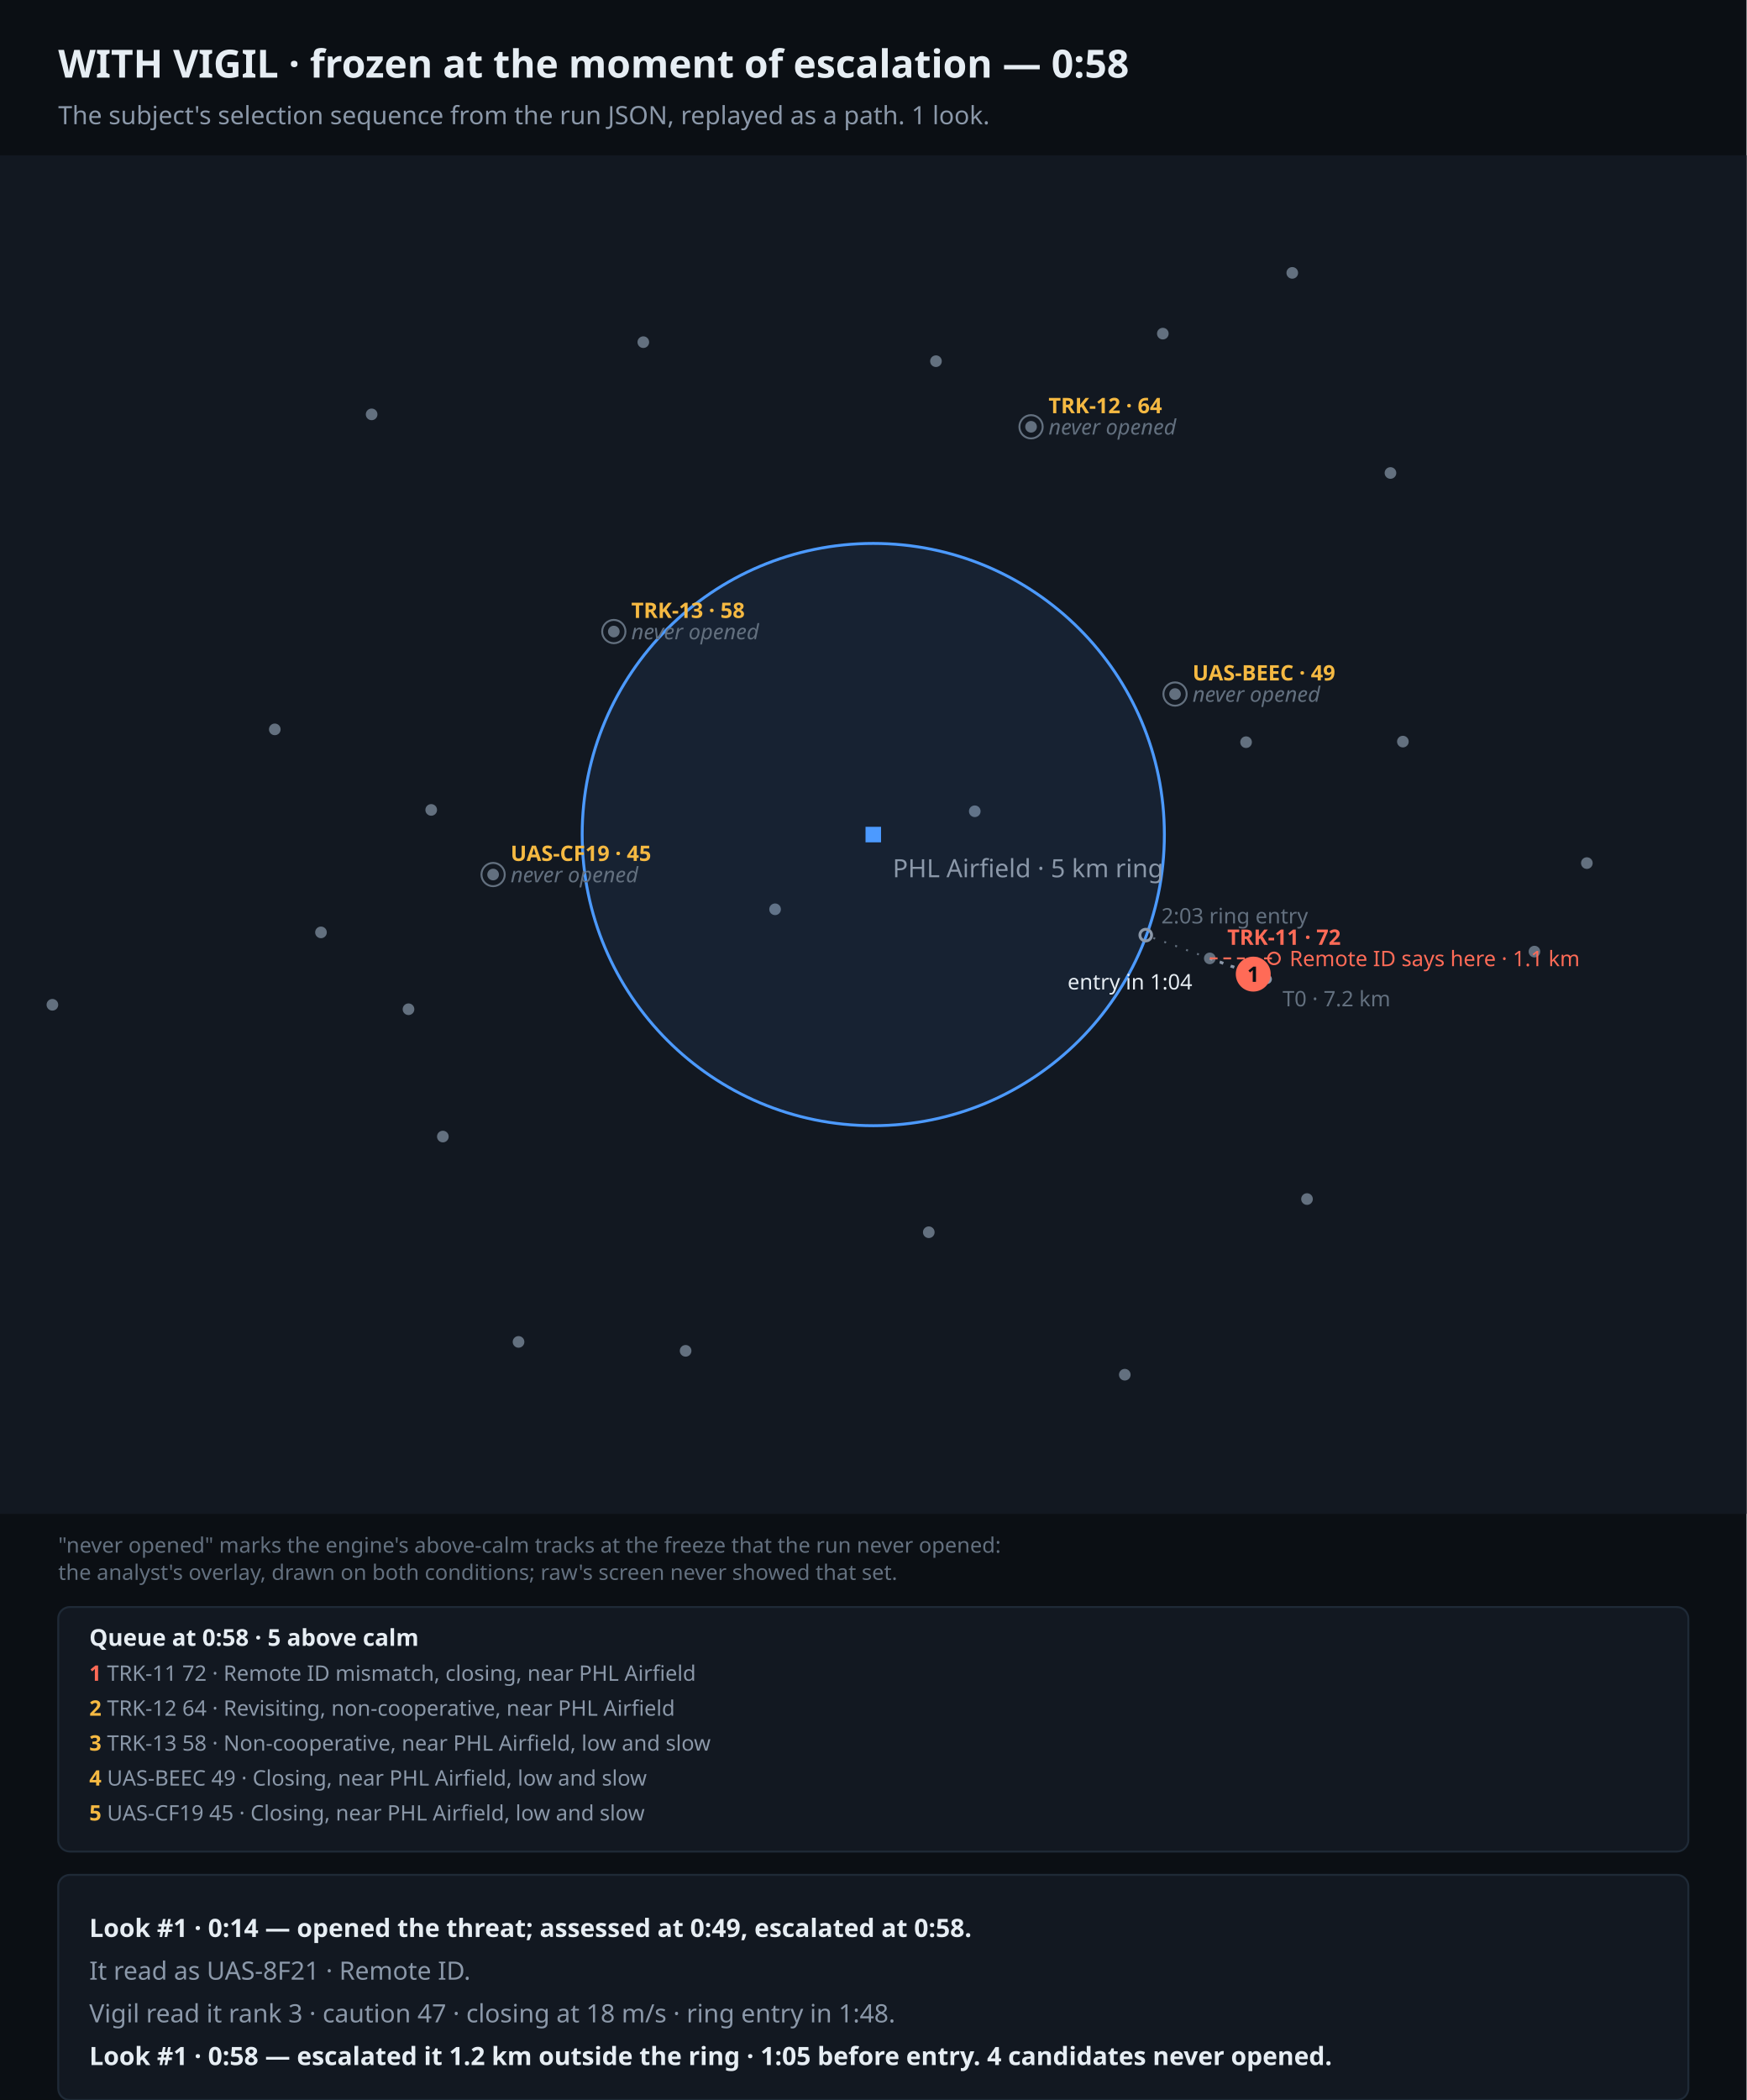
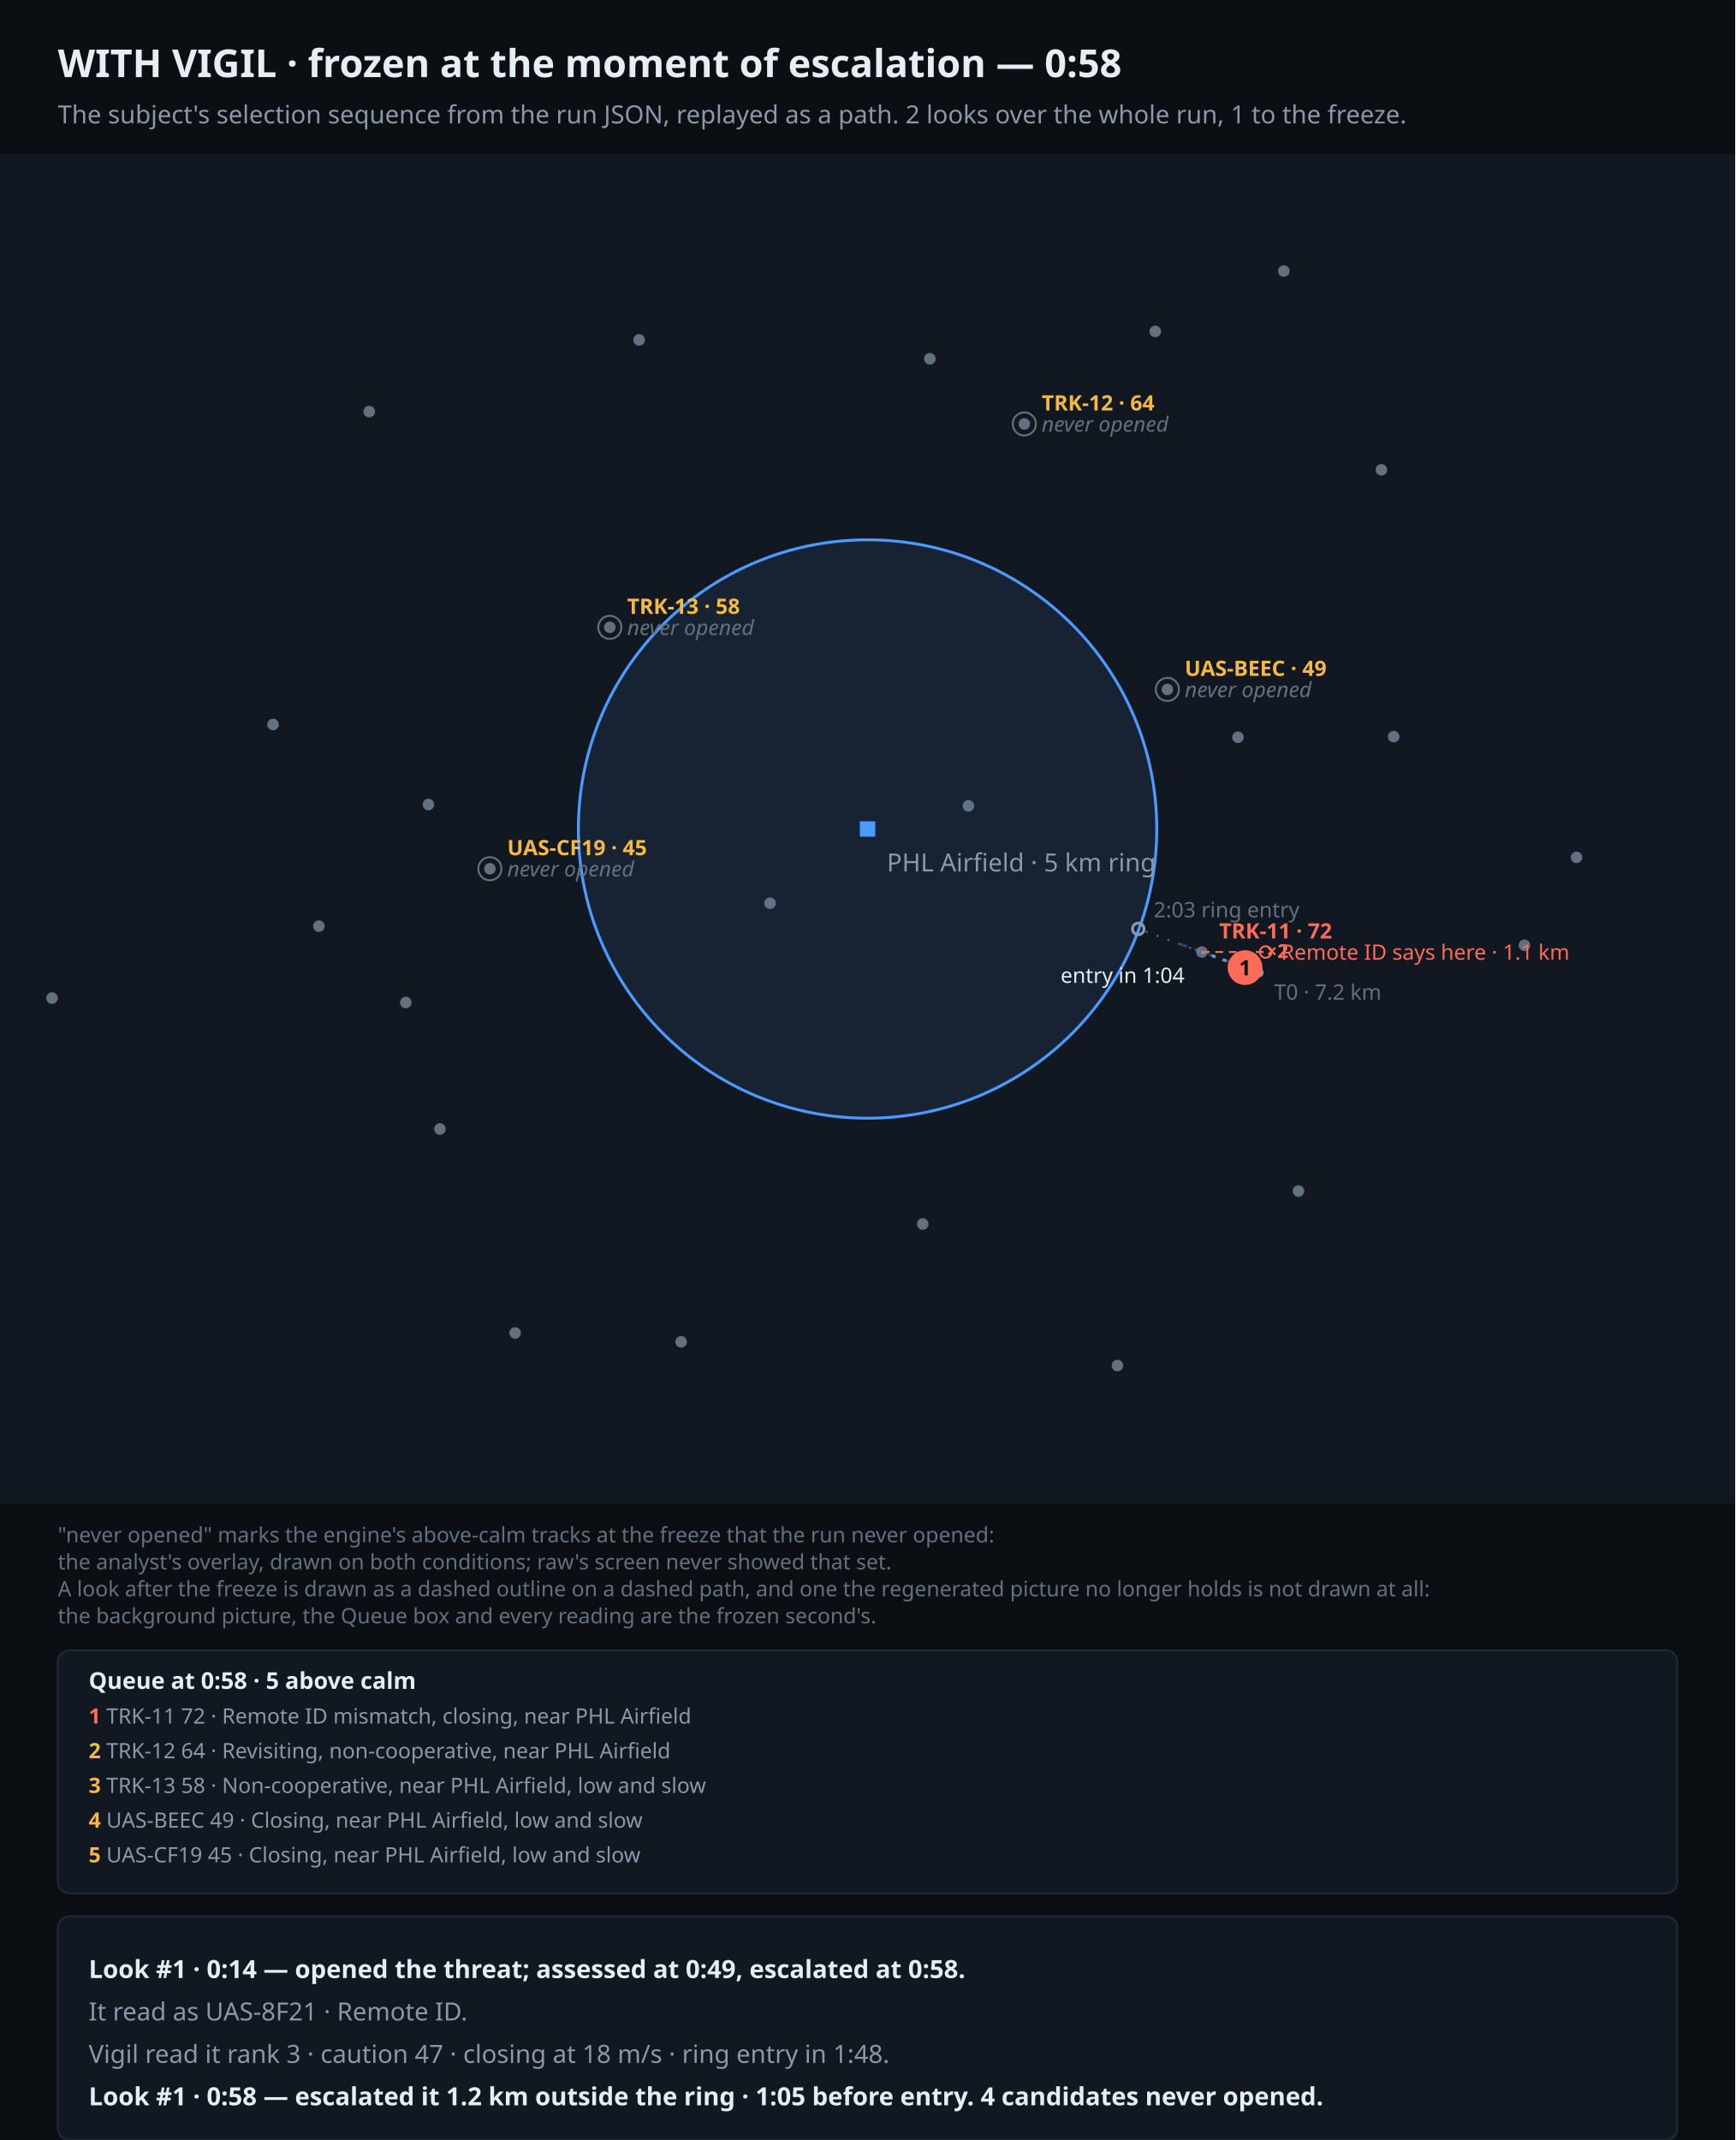
- <svg xmlns="http://www.w3.org/2000/svg" width="900" height="1082" viewBox="0 0 900 1082" data-subject="S04" data-scenario="02b" data-mode="vigil" data-run="1">
-   <rect width="900" height="1082" fill="#0b0f14" />
+ <svg xmlns="http://www.w3.org/2000/svg" width="900" height="1110" viewBox="0 0 900 1110" data-subject="S04" data-scenario="02b" data-mode="vigil" data-run="1">
+   <rect width="900" height="1110" fill="#0b0f14" />
  <text x="30" y="40" font-family="system-ui, sans-serif" class="title" font-size="20" font-weight="700" fill="#e6edf3">WITH VIGIL · frozen at the moment of escalation — 0:58</text>
-   <text x="30" y="64" font-family="system-ui, sans-serif" class="subtitle" font-size="13" fill="#8b98a9">The subject's selection sequence from the run JSON, replayed as a path. 1 look.</text>
+   <text x="30" y="64" font-family="system-ui, sans-serif" class="subtitle" font-size="13" fill="#8b98a9">The subject's selection sequence from the run JSON, replayed as a path. 2 looks over the whole run, 1 to the freeze.</text>
  <defs>
    <clipPath id="panel">
      <rect x="0" y="0" width="900" height="700" />
    </clipPath>
  </defs>
  <g class="map" transform="translate(0 80)" clip-path="url(#panel)">
    <rect width="900" height="700" fill="#121821" />
    <circle class="track" data-id="adsb-a33716" cx="502.3" cy="338" r="3" fill="#63707f" />
    <circle class="track" data-id="adsb-a3b796" cx="210.5" cy="440" r="3" fill="#63707f" />
    <circle class="track" data-id="adsb-a43667" cx="399.4" cy="388.5" r="3" fill="#63707f" />
    <circle class="track" data-id="adsb-a7c7f2" cx="817.7" cy="364.7" r="3" fill="#63707f" />
    <circle class="track" data-id="adsb-a8021b" cx="642.1" cy="302.4" r="3" fill="#63707f" />
    <circle class="track" data-id="adsb-aa08fb" cx="665.9" cy="60.6" r="3" fill="#63707f" />
    <circle class="track" data-id="inject-11" cx="623.4" cy="413.8" r="3" fill="#63707f" />
    <circle class="track" data-id="inject-12" cx="531.3" cy="139.9" r="3" fill="#63707f" />
    <circle class="track" data-id="inject-13" cx="316.3" cy="245.4" r="3" fill="#63707f" />
    <circle class="track" data-id="inject-15" cx="27" cy="437.7" r="3" fill="#63707f" />
    <circle class="track" data-id="inject-17" cx="605.5" cy="277.6" r="3" fill="#63707f" />
    <circle class="track" data-id="inject-20" cx="228.2" cy="505.6" r="3" fill="#63707f" />
    <circle class="track" data-id="inject-21" cx="165.4" cy="400.4" r="3" fill="#63707f" />
    <circle class="track" data-id="inject-22" cx="141.6" cy="295.8" r="3" fill="#63707f" />
    <circle class="track" data-id="inject-23" cx="191.5" cy="133.5" r="3" fill="#63707f" />
    <circle class="track" data-id="inject-24" cx="331.5" cy="96.3" r="3" fill="#63707f" />
    <circle class="track" data-id="inject-26" cx="599.2" cy="91.9" r="3" fill="#63707f" />
    <circle class="track" data-id="inject-27" cx="716.5" cy="163.7" r="3" fill="#63707f" />
    <circle class="track" data-id="inject-28" cx="722.9" cy="302.1" r="3" fill="#63707f" />
    <circle class="track" data-id="inject-29" cx="790.7" cy="410.3" r="3" fill="#63707f" />
    <circle class="track" data-id="inject-30" cx="673.5" cy="537.8" r="3" fill="#63707f" />
    <circle class="track" data-id="inject-31" cx="579.6" cy="628.3" r="3" fill="#63707f" />
    <circle class="track" data-id="inject-33" cx="353.3" cy="616" r="3" fill="#63707f" />
    <circle class="track" data-id="inject-34" cx="267.2" cy="611.4" r="3" fill="#63707f" />
    <circle class="track" data-id="inject-35" cx="478.6" cy="554.9" r="3" fill="#63707f" />
    <circle class="track" data-id="inject-37" cx="254.1" cy="370.6" r="3" fill="#63707f" />
    <circle class="track" data-id="inject-38" cx="482.3" cy="106.1" r="3" fill="#63707f" />
    <circle class="track" data-id="inject-40" cx="222.2" cy="337.3" r="3" fill="#63707f" />
    <circle class="ring" cx="450" cy="350" r="150" fill="#4c9aff" fill-opacity="0.08" stroke="#4c9aff" stroke-width="1.5" />
    <rect x="446" y="346" width="8" height="8" fill="#4c9aff" />
    <text x="460" y="372" font-family="system-ui, sans-serif" font-size="13" fill="#8b98a9">PHL Airfield · 5 km ring</text>
    <polyline points="652.9,424.5 652.4,424.3 651.9,424.1 651.4,423.9 650.9,423.8 650.4,423.6 649.8,423.4 649.3,423.2 648.8,423 648.3,422.8 647.8,422.7 647.3,422.5 646.8,422.3 646.3,422.1 645.8,421.9 645.3,421.7 644.8,421.5 644.3,421.4 643.7,421.2 643.2,421 642.7,420.8 642.2,420.6 641.7,420.4 641.2,420.3 640.7,420.1 640.2,419.9 639.7,419.7 639.2,419.5 638.7,419.3 638.2,419.2 637.6,419 637.1,418.8 636.6,418.6 636.1,418.4 635.6,418.2 635.1,418 634.6,417.9 634.1,417.7 633.6,417.5 633.1,417.3 632.6,417.1 632.1,416.9 631.5,416.8 631,416.6 630.5,416.4 630,416.2 629.5,416 629,415.8 628.5,415.7 628,415.5 627.5,415.3 627,415.1 626.5,414.9 626,414.7 625.4,414.6 624.9,414.4 624.4,414.2 623.9,414 623.4,413.8" fill="none" class="trail" stroke="#8b98a9" stroke-width="1.5" stroke-dasharray="2 4" />
    <polyline points="623.4,413.8 622.9,413.6 622.4,413.4 621.9,413.3 621.4,413.1 620.9,412.9 620.4,412.7 619.9,412.5 619.3,412.3 618.8,412.1 618.3,411.9 617.8,411.8 617.3,411.6 616.8,411.4 616.3,411.2 615.8,411 615.3,410.8 614.8,410.7 614.3,410.5 613.8,410.3 613.2,410.1 612.7,409.9 612.2,409.7 611.7,409.6 611.2,409.4 610.7,409.2 610.2,409 609.7,408.8 609.2,408.6 608.7,408.4 608.2,408.3 607.7,408.1 607.1,407.9 606.6,407.7 606.1,407.5 605.6,407.3 605.1,407.2 604.6,407 604.1,406.8 603.6,406.6 603.1,406.4 602.6,406.2 602.1,406.1 601.6,405.9 601,405.7 600.5,405.5 600,405.3 599.5,405.1 599,405 598.5,404.8 598,404.6 597.5,404.4 597,404.2 596.5,404 596,403.8 595.5,403.7 594.9,403.5 594.4,403.3 593.9,403.1 593.4,402.9 592.9,402.7 592.4,402.6 591.9,402.4 591.4,402.2 590.9,402 590.4,401.8" fill="none" class="trail-ahead" stroke="#63707f" stroke-width="1" stroke-dasharray="1 5" />
    <circle class="trail-first" cx="652.9" cy="424.5" r="2.5" fill="#8b98a9" />
    <text x="660.9" y="438.5" font-family="system-ui, sans-serif" font-size="11" fill="#63707f">T0 · 7.2 km</text>
    <circle class="entry" cx="590.4" cy="401.8" r="3" fill="none" stroke="#8b98a9" stroke-width="1.5" />
    <text x="598.4" y="395.8" font-family="system-ui, sans-serif" font-size="11" fill="#63707f">2:03 ring entry</text>
    <circle class="never-opened" data-id="inject-12" cx="531.3" cy="139.9" r="6" fill="none" stroke="#63707f" stroke-width="1" />
    <text x="540.3" y="143.9" font-family="system-ui, sans-serif" font-size="11" font-style="italic" fill="#63707f">never opened</text>
    <circle class="never-opened" data-id="inject-13" cx="316.3" cy="245.4" r="6" fill="none" stroke="#63707f" stroke-width="1" />
    <text x="325.3" y="249.4" font-family="system-ui, sans-serif" font-size="11" font-style="italic" fill="#63707f">never opened</text>
    <circle class="never-opened" data-id="inject-17" cx="605.5" cy="277.6" r="6" fill="none" stroke="#63707f" stroke-width="1" />
    <text x="614.5" y="281.6" font-family="system-ui, sans-serif" font-size="11" font-style="italic" fill="#63707f">never opened</text>
    <circle class="never-opened" data-id="inject-37" cx="254.1" cy="370.6" r="6" fill="none" stroke="#63707f" stroke-width="1" />
    <text x="263.1" y="374.6" font-family="system-ui, sans-serif" font-size="11" font-style="italic" fill="#63707f">never opened</text>
-     <circle class="hop" data-k="1" data-id="inject-11" data-t="14" cx="645.8" cy="421.9" r="9" fill="#ff6b57" />
+     <polyline points="645.8,421.9 612.2,409.7" fill="none" class="path-late" stroke="#4c9aff" stroke-opacity="0.35" stroke-width="1.5" stroke-dasharray="4 4" />
+     <circle class="hop" data-k="1" data-visits="2" data-id="inject-11" data-t="14" cx="645.8" cy="421.9" r="9" fill="#ff6b57" />
    <text x="645.8" y="425.9" font-family="system-ui, sans-serif" font-size="11" font-weight="700" text-anchor="middle" fill="#0b0f14">1</text>
+     <text x="656.8" y="416.9" font-family="system-ui, sans-serif" class="hop-visits" data-id="inject-11" font-size="10" font-weight="700" fill="#ff6b57">×2</text>
    <text x="632.4" y="406.8" font-family="system-ui, sans-serif" class="vigil-label" data-id="inject-11" font-size="11" font-weight="600" fill="#ff6b57">TRK-11 · 72</text>
    <text x="540.3" y="132.9" font-family="system-ui, sans-serif" class="vigil-label" data-id="inject-12" font-size="11" font-weight="600" fill="#f5b942">TRK-12 · 64</text>
    <text x="325.3" y="238.4" font-family="system-ui, sans-serif" class="vigil-label" data-id="inject-13" font-size="11" font-weight="600" fill="#f5b942">TRK-13 · 58</text>
    <text x="614.5" y="270.6" font-family="system-ui, sans-serif" class="vigil-label" data-id="inject-17" font-size="11" font-weight="600" fill="#f5b942">UAS-BEEC · 49</text>
    <text x="263.1" y="363.6" font-family="system-ui, sans-serif" class="vigil-label" data-id="inject-37" font-size="11" font-weight="600" fill="#f5b942">UAS-CF19 · 45</text>
    <line class="vigil-mismatch" data-id="inject-11" x1="623.4" y1="413.8" x2="656.5" y2="413.8" stroke="#ff6b57" stroke-width="1" stroke-dasharray="4 3" />
    <circle class="vigil-broadcast" data-id="inject-11" cx="656.5" cy="413.8" r="3" fill="none" stroke="#ff6b57" stroke-width="1" />
    <text x="664.5" y="417.8" font-family="system-ui, sans-serif" class="vigil-mismatch-label" font-size="11" fill="#ff6b57">Remote ID says here · 1.1 km</text>
    <text x="614.4" y="429.8" font-family="system-ui, sans-serif" class="vigil-entry" data-id="inject-11" font-size="11" text-anchor="end" fill="#e6edf3">entry in 1:04</text>
  </g>
  <text x="30" y="800" font-family="system-ui, sans-serif" class="footnote" font-size="11" fill="#63707f">"never opened" marks the engine's above-calm tracks at the freeze that the run never opened:</text>
  <text x="30" y="814" font-family="system-ui, sans-serif" class="footnote" font-size="11" fill="#63707f">the analyst's overlay, drawn on both conditions; raw's screen never showed that set.</text>
-   <rect class="vigil-queue" x="30" y="828" width="840" height="126" rx="6" fill="#121821" stroke="#1f2a37" />
-   <text x="46" y="848" font-family="system-ui, sans-serif" class="vigil-queue-title" font-size="12" font-weight="700" fill="#e6edf3">Queue at 0:58 · 5 above calm</text>
-   <text x="46" y="866" font-family="system-ui, sans-serif" class="vigil-queue-line" data-id="inject-11" font-size="11" fill="#8b98a9">
+   <text x="30" y="828" font-family="system-ui, sans-serif" class="footnote" font-size="11" fill="#63707f">A look after the freeze is drawn as a dashed outline on a dashed path, and one the regenerated picture no longer holds is not drawn at all:</text>
+   <text x="30" y="842" font-family="system-ui, sans-serif" class="footnote" font-size="11" fill="#63707f">the background picture, the Queue box and every reading are the frozen second's.</text>
+   <rect class="vigil-queue" x="30" y="856" width="840" height="126" rx="6" fill="#121821" stroke="#1f2a37" />
+   <text x="46" y="876" font-family="system-ui, sans-serif" class="vigil-queue-title" font-size="12" font-weight="700" fill="#e6edf3">Queue at 0:58 · 5 above calm</text>
+   <text x="46" y="894" font-family="system-ui, sans-serif" class="vigil-queue-line" data-id="inject-11" font-size="11" fill="#8b98a9">
    <tspan font-weight="700" fill="#ff6b57">1</tspan> TRK-11 72 · Remote ID mismatch, closing, near PHL Airfield</text>
-   <text x="46" y="884" font-family="system-ui, sans-serif" class="vigil-queue-line" data-id="inject-12" font-size="11" fill="#8b98a9">
+   <text x="46" y="912" font-family="system-ui, sans-serif" class="vigil-queue-line" data-id="inject-12" font-size="11" fill="#8b98a9">
    <tspan font-weight="700" fill="#f5b942">2</tspan> TRK-12 64 · Revisiting, non-cooperative, near PHL Airfield</text>
-   <text x="46" y="902" font-family="system-ui, sans-serif" class="vigil-queue-line" data-id="inject-13" font-size="11" fill="#8b98a9">
+   <text x="46" y="930" font-family="system-ui, sans-serif" class="vigil-queue-line" data-id="inject-13" font-size="11" fill="#8b98a9">
    <tspan font-weight="700" fill="#f5b942">3</tspan> TRK-13 58 · Non-cooperative, near PHL Airfield, low and slow</text>
-   <text x="46" y="920" font-family="system-ui, sans-serif" class="vigil-queue-line" data-id="inject-17" font-size="11" fill="#8b98a9">
+   <text x="46" y="948" font-family="system-ui, sans-serif" class="vigil-queue-line" data-id="inject-17" font-size="11" fill="#8b98a9">
    <tspan font-weight="700" fill="#f5b942">4</tspan> UAS-BEEC 49 · Closing, near PHL Airfield, low and slow</text>
-   <text x="46" y="938" font-family="system-ui, sans-serif" class="vigil-queue-line" data-id="inject-37" font-size="11" fill="#8b98a9">
+   <text x="46" y="966" font-family="system-ui, sans-serif" class="vigil-queue-line" data-id="inject-37" font-size="11" fill="#8b98a9">
    <tspan font-weight="700" fill="#f5b942">5</tspan> UAS-CF19 45 · Closing, near PHL Airfield, low and slow</text>
-   <rect x="30" y="966" width="840" height="116" rx="6" fill="#121821" stroke="#1f2a37" />
-   <text x="46" y="998" font-family="system-ui, sans-serif" class="caption" font-size="13" font-weight="600" fill="#e6edf3">Look #1 · 0:14 — opened the threat; assessed at 0:49, escalated at 0:58.</text>
-   <text x="46" y="1020" font-family="system-ui, sans-serif" class="caption" font-size="13" fill="#8b98a9">It read as UAS-8F21 · Remote ID.</text>
-   <text x="46" y="1042" font-family="system-ui, sans-serif" class="caption" font-size="13" fill="#8b98a9">Vigil read it rank 3 · caution 47 · closing at 18 m/s · ring entry in 1:48.</text>
-   <text x="46" y="1064" font-family="system-ui, sans-serif" class="caption" font-size="13" font-weight="600" fill="#e6edf3">Look #1 · 0:58 — escalated it 1.2 km outside the ring · 1:05 before entry. 4 candidates never opened.</text>
+   <rect x="30" y="994" width="840" height="116" rx="6" fill="#121821" stroke="#1f2a37" />
+   <text x="46" y="1026" font-family="system-ui, sans-serif" class="caption" font-size="13" font-weight="600" fill="#e6edf3">Look #1 · 0:14 — opened the threat; assessed at 0:49, escalated at 0:58.</text>
+   <text x="46" y="1048" font-family="system-ui, sans-serif" class="caption" font-size="13" fill="#8b98a9">It read as UAS-8F21 · Remote ID.</text>
+   <text x="46" y="1070" font-family="system-ui, sans-serif" class="caption" font-size="13" fill="#8b98a9">Vigil read it rank 3 · caution 47 · closing at 18 m/s · ring entry in 1:48.</text>
+   <text x="46" y="1092" font-family="system-ui, sans-serif" class="caption" font-size="13" font-weight="600" fill="#e6edf3">Look #1 · 0:58 — escalated it 1.2 km outside the ring · 1:05 before entry. 4 candidates never opened.</text>
</svg>
